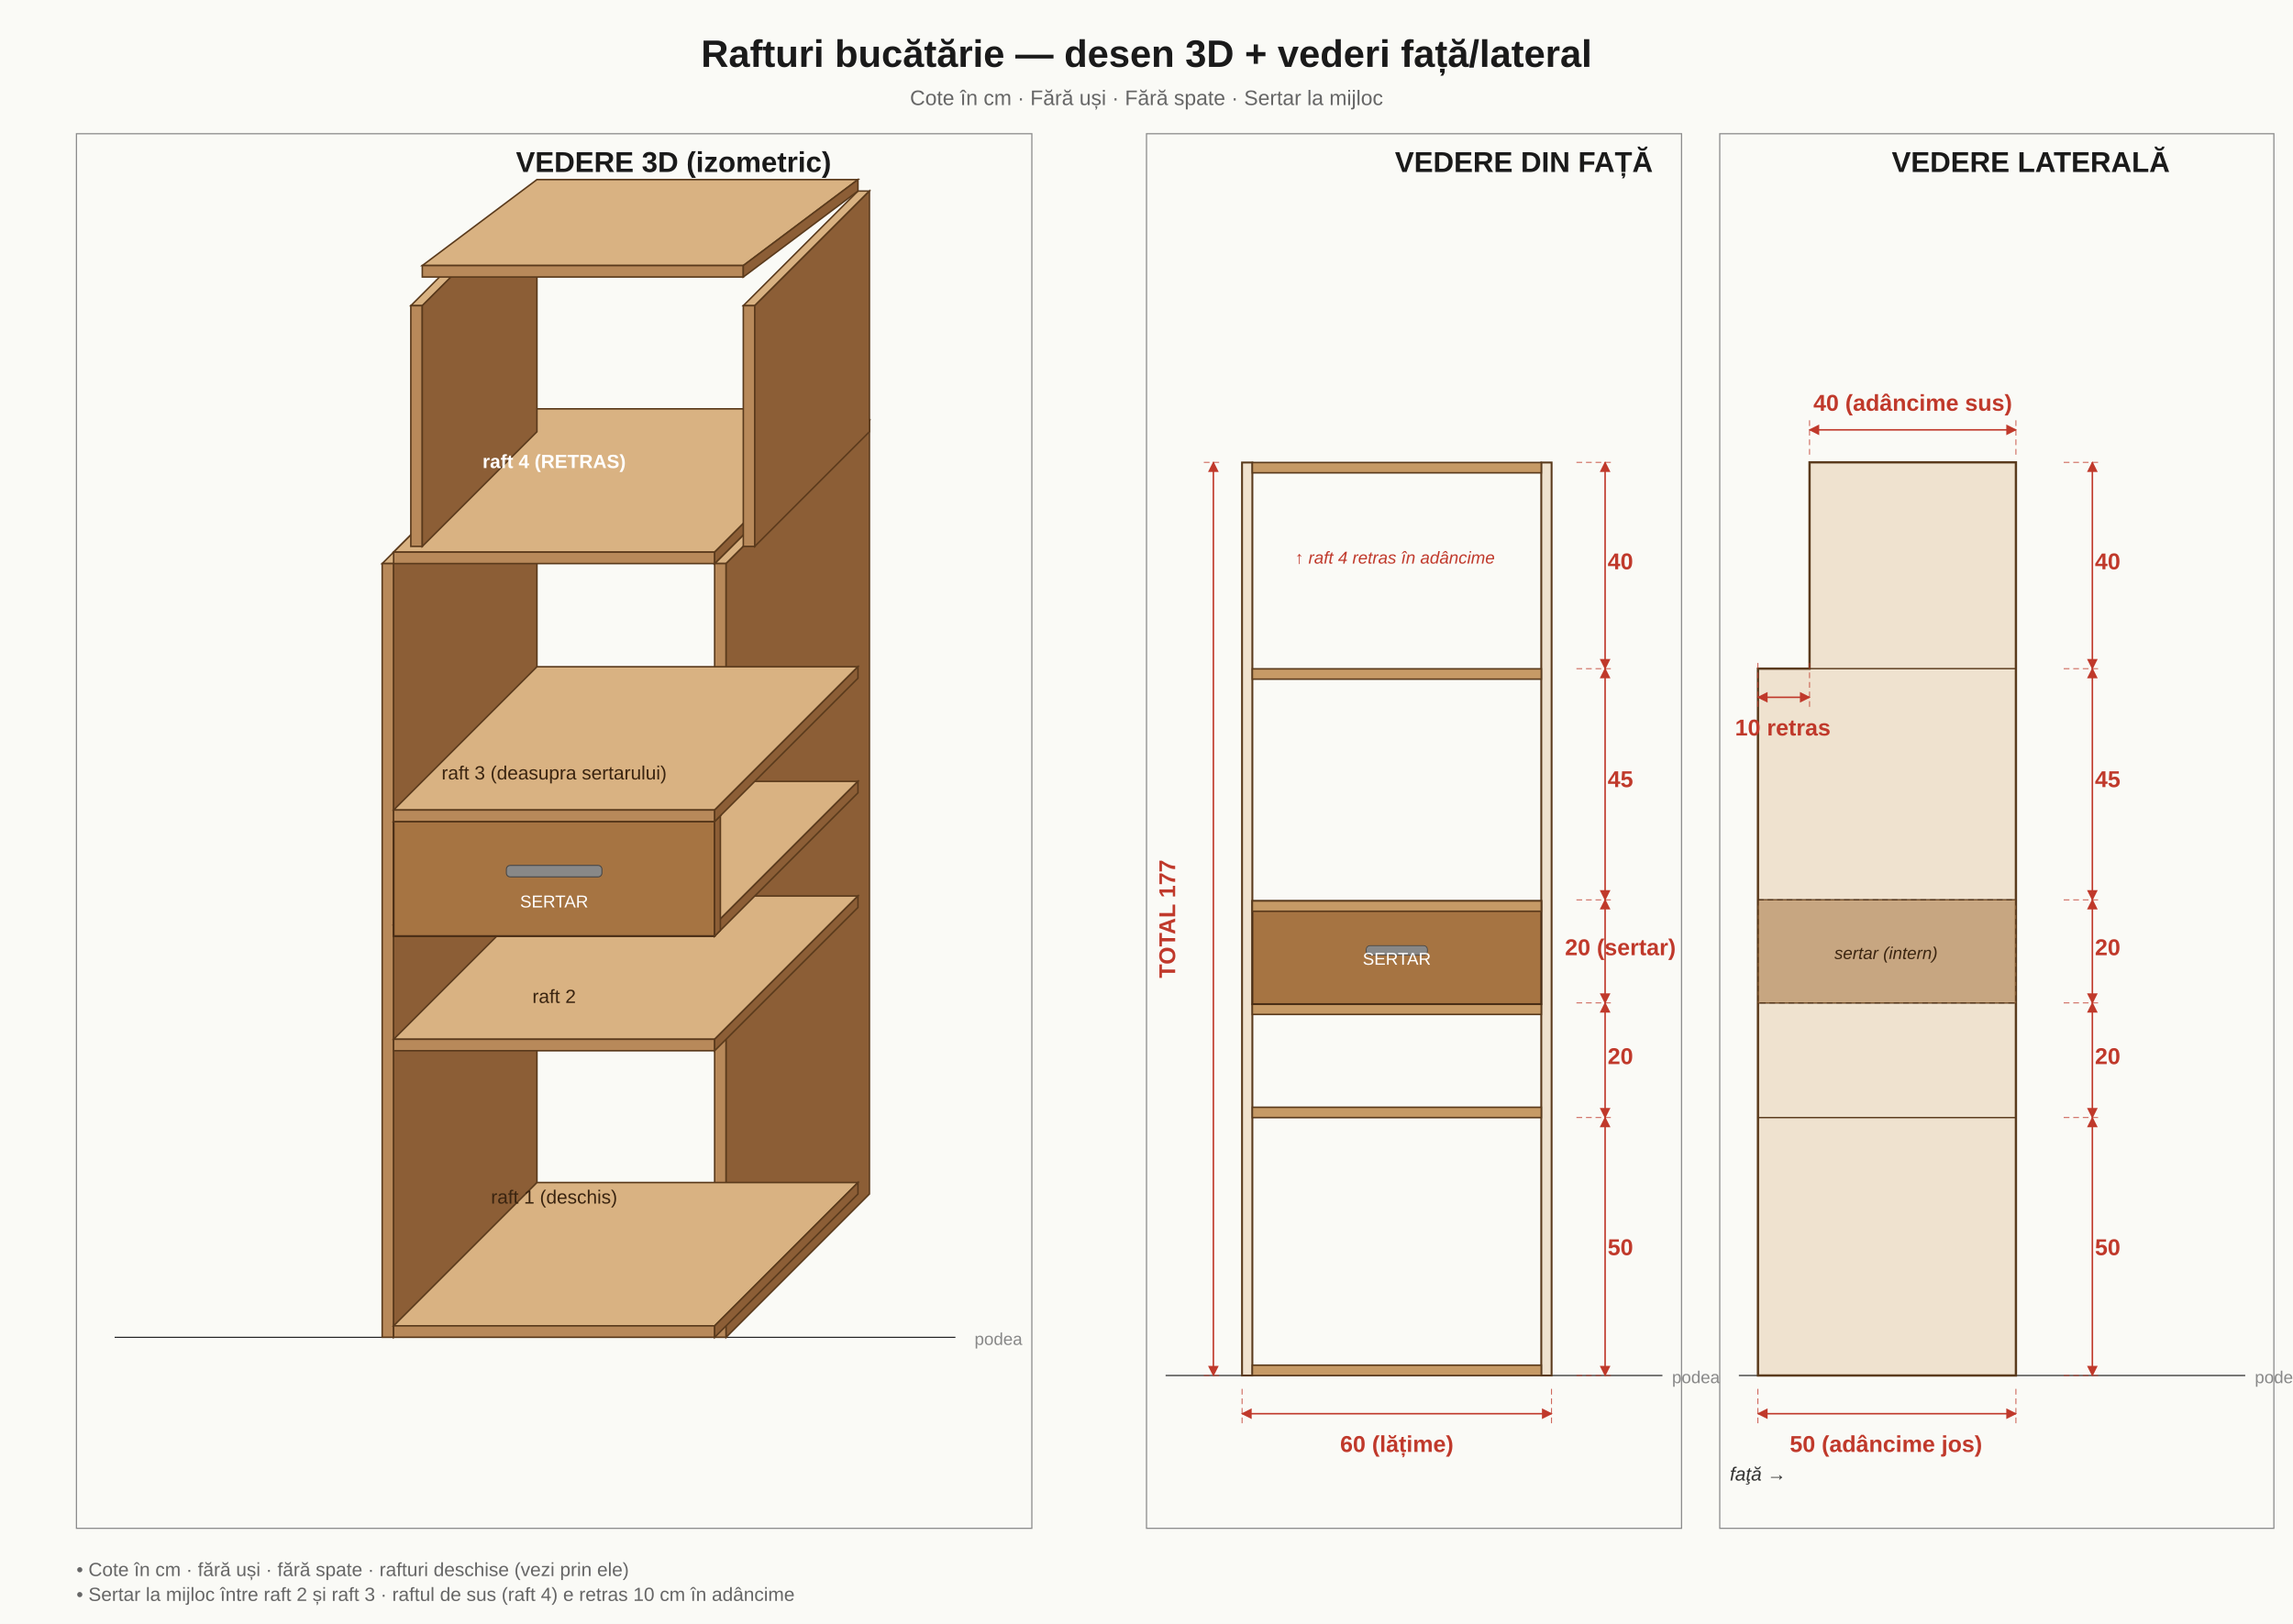
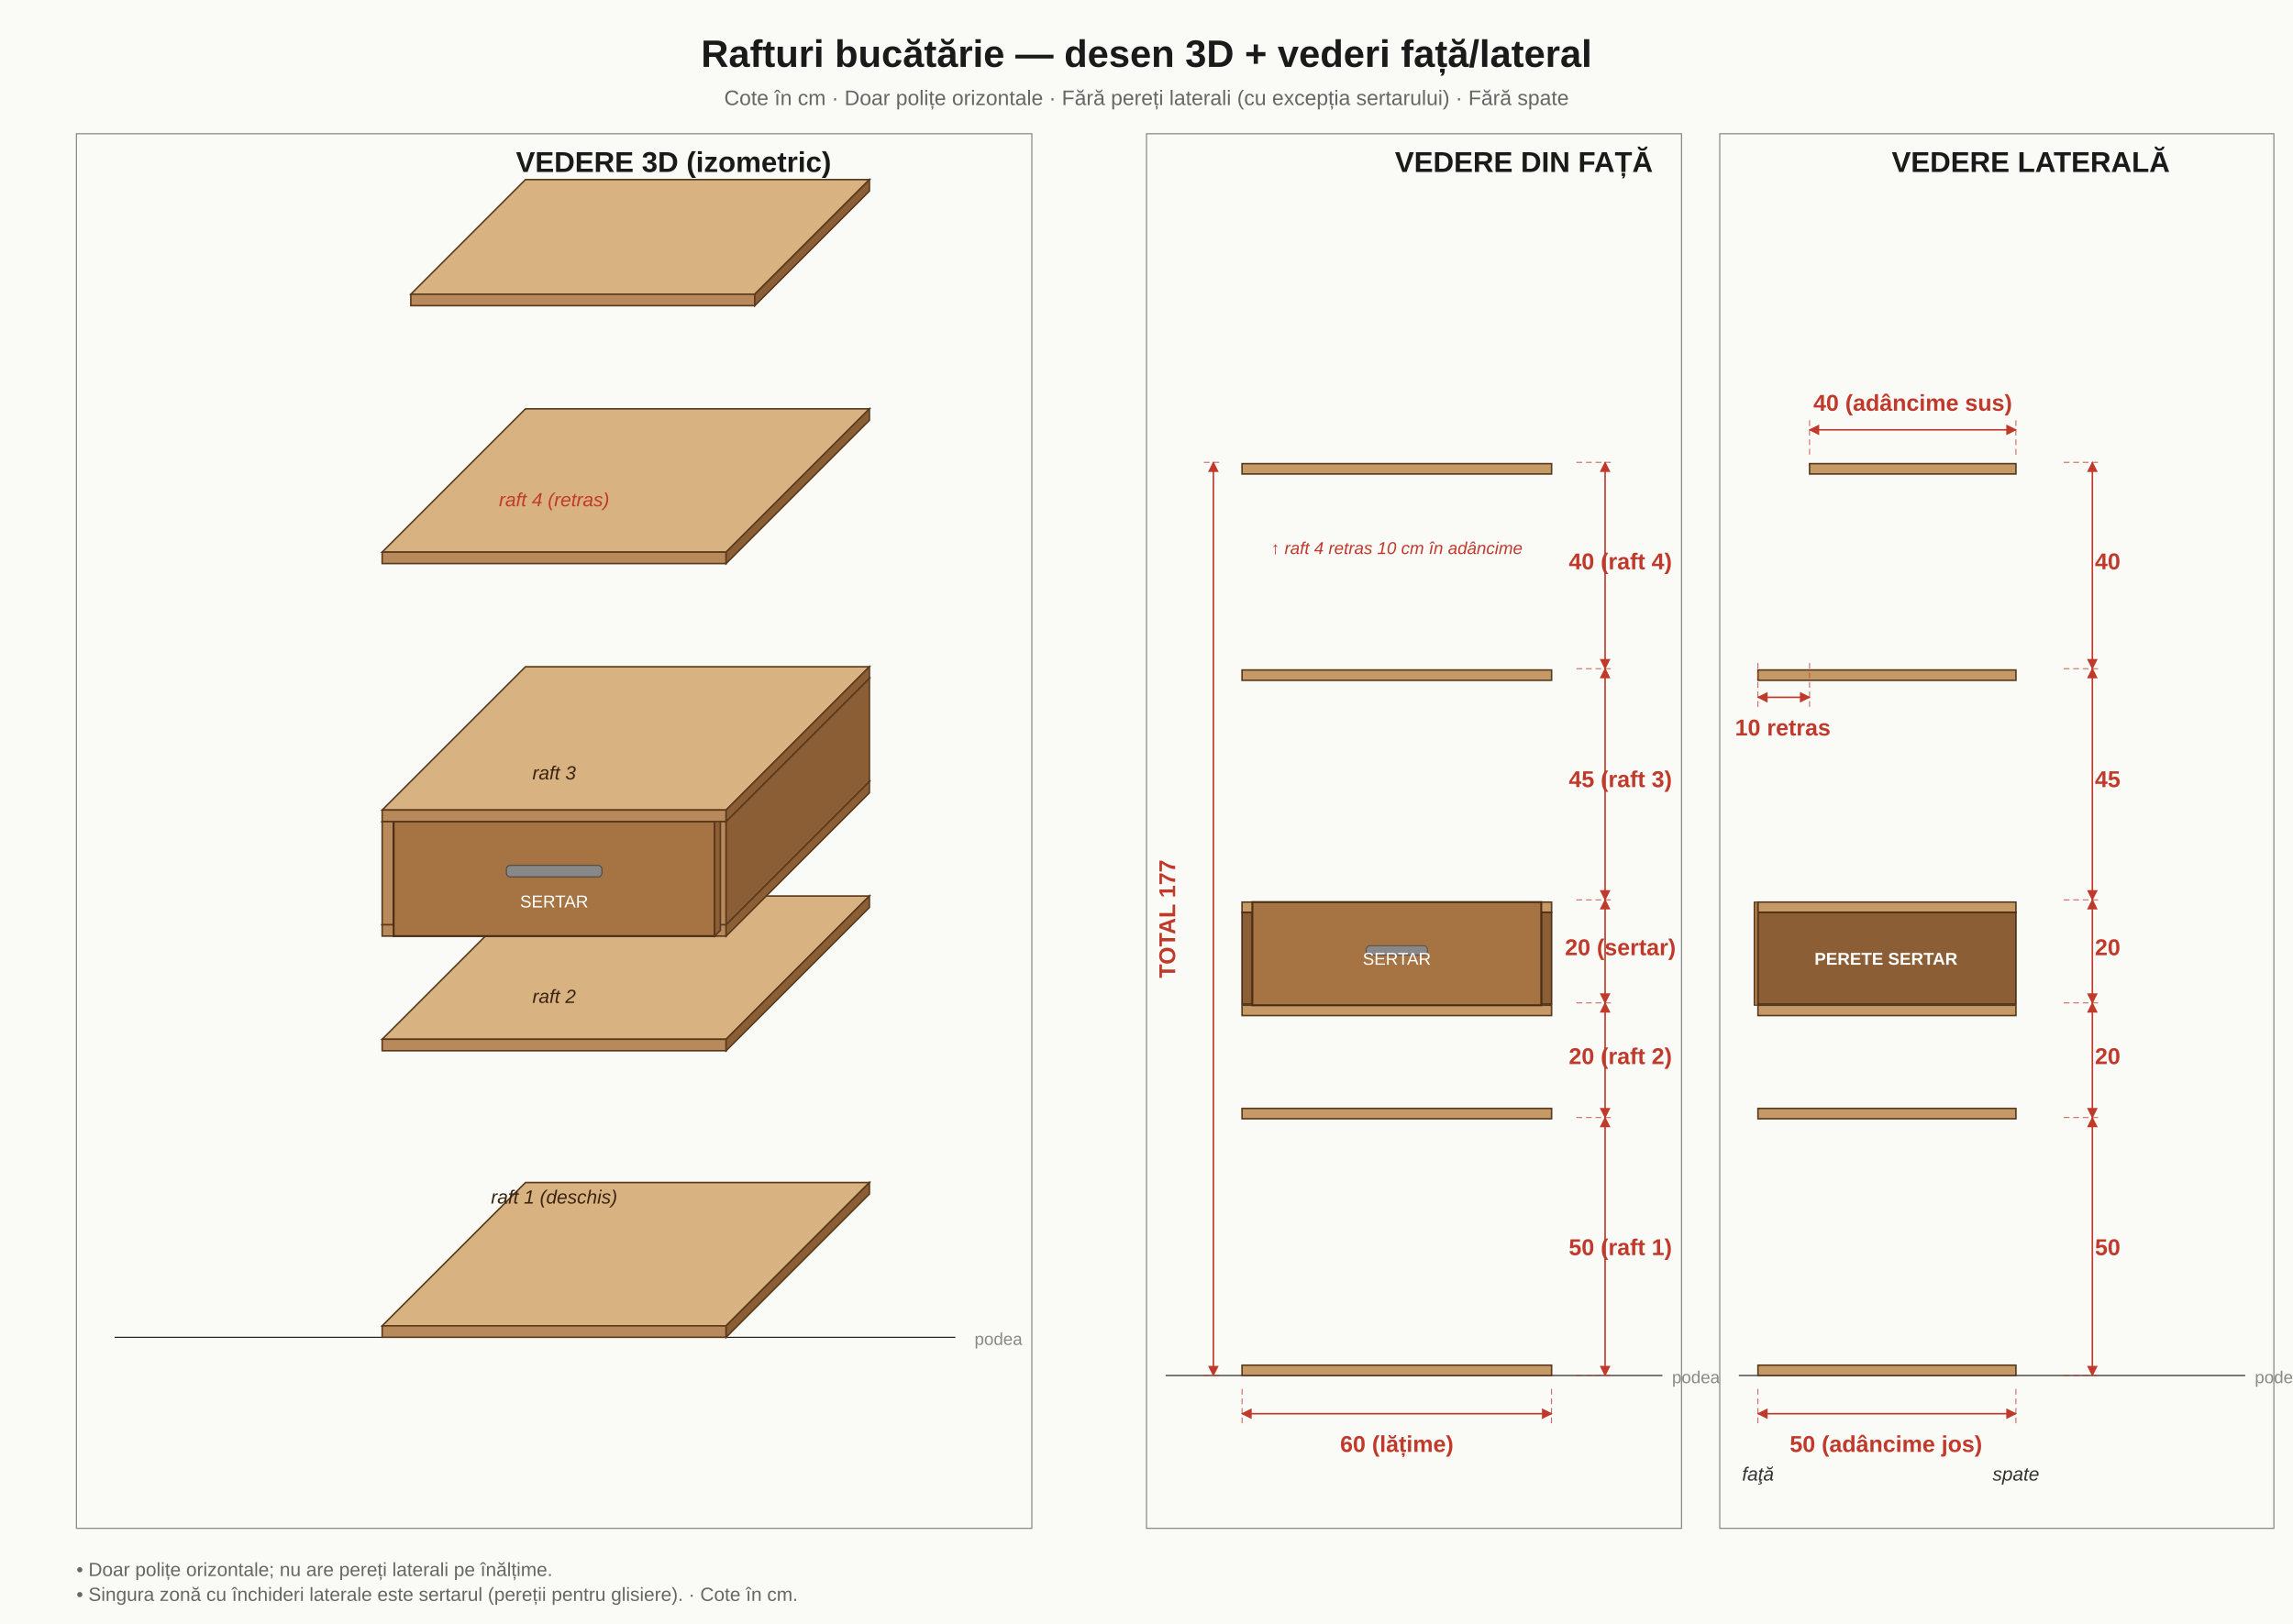
<svg xmlns="http://www.w3.org/2000/svg" viewBox="0 0 1200 850" font-family="Arial, sans-serif">
  <defs>
    <style>
-       .top   { fill: #d9b282; stroke: #5a3a1c; stroke-width: 0.8; }
-       .front { fill: #b8895a; stroke: #5a3a1c; stroke-width: 0.8; }
-       .side  { fill: #8c5e36; stroke: #5a3a1c; stroke-width: 0.8; }
+       .top    { fill: #d9b282; stroke: #5a3a1c; stroke-width: 0.8; }
+       .front  { fill: #b8895a; stroke: #5a3a1c; stroke-width: 0.8; }
+       .side   { fill: #8c5e36; stroke: #5a3a1c; stroke-width: 0.8; }
      .drawer { fill: #a67442; stroke: #4a2e16; stroke-width: 1; }
-       .ortho { fill: #efe2cf; stroke: #5a3a1c; stroke-width: 1; }
      .ortho-shelf { fill: #c69a66; stroke: #5a3a1c; stroke-width: 0.8; }
      .ortho-drawer { fill: #a67442; stroke: #4a2e16; stroke-width: 1; }
+       .ortho-drawer-side { fill: #8c5e36; stroke: #4a2e16; stroke-width: 0.8; }
      .dim { stroke: #c0392b; stroke-width: 0.8; fill: none; }
      .dim-ext { stroke: #c0392b; stroke-width: 0.4; stroke-dasharray: 3 2; fill: none; }
      .dim-text { fill: #c0392b; font-size: 12px; font-weight: bold; text-anchor: middle; }
      .label { font-size: 12px; fill: #2a2a2a; }
      .panel-title { font-size: 15px; font-weight: bold; fill: #1a1a1a; }
      .frame { fill: none; stroke: #888; stroke-width: 0.6; }
    </style>
    <marker id="arrow" viewBox="0 0 10 10" refX="9" refY="5" markerWidth="7" markerHeight="7" orient="auto-start-reverse">
      <path d="M0,0 L10,5 L0,10 z" fill="#c0392b" />
    </marker>
  </defs>
  <rect width="1200" height="850" fill="#fafaf6" />
  <text x="600" y="35" text-anchor="middle" font-size="20" font-weight="bold" fill="#1a1a1a">Rafturi bucătărie — desen 3D + vederi față/lateral</text>
-   <text x="600" y="55" text-anchor="middle" font-size="11" fill="#666">Cote în cm  ·  Fără uși  ·  Fără spate  ·  Sertar la mijloc</text>
+   <text x="600" y="55" text-anchor="middle" font-size="11" fill="#666">Cote în cm  ·  Doar polițe orizontale  ·  Fără pereți laterali (cu excepția sertarului)  ·  Fără spate</text>
  <text x="270" y="90" class="panel-title">VEDERE 3D (izometric)</text>
  <rect x="40" y="70" width="500" height="730" class="frame" />
  <line x1="60" y1="700" x2="500" y2="700" stroke="#000" stroke-width="0.5" />
  <text x="510" y="704" font-size="9" fill="#888">podea</text>
-   <polygon class="top" points="200,295 206,295 281,220 275,220" />
-   <polygon class="front" points="200,700 206,700 206,295 200,295" />
-   <polygon class="side" points="206,700 281,625 281,220 206,295" />
-   <polygon class="top" points="374,295 380,295 455,220 449,220" />
-   <polygon class="front" points="374,700 380,700 380,295 374,295" />
-   <polygon class="side" points="380,700 455,625 455,220 380,295" />
-   <polygon class="top" points="206,694 374,694 449,619 281,619" />
-   <polygon class="front" points="206,700 374,700 374,694 206,694" />
-   <polygon class="side" points="374,700 449,625 449,619 374,694" />
-   <polygon class="top" points="206,544 374,544 449,469 281,469" />
-   <polygon class="front" points="206,550 374,550 374,544 206,544" />
-   <polygon class="side" points="374,550 449,475 449,469 374,544" />
-   <polygon class="top" points="206,484 374,484 449,409 281,409" />
-   <polygon class="front" points="206,490 374,490 374,484 206,484" />
-   <polygon class="side" points="374,490 449,415 449,409 374,484" />
+   <polygon class="top" points="200,694 380,694 455,619 275,619" />
+   <polygon class="front" points="200,700 380,700 380,694 200,694" />
+   <polygon class="side" points="380,700 455,625 455,619 380,694" />
+   <polygon class="top" points="200,544 380,544 455,469 275,469" />
+   <polygon class="front" points="200,550 380,550 380,544 200,544" />
+   <polygon class="side" points="380,550 455,475 455,469 380,544" />
+   <polygon class="top" points="200,484 380,484 455,409 275,409" />
+   <polygon class="front" points="200,490 380,490 380,484 200,484" />
+   <polygon class="side" points="380,490 455,415 455,409 380,484" />
+   <polygon class="top" points="200,430 206,430 281,355 275,355" />
+   <polygon class="front" points="200,484 206,484 206,430 200,430" />
+   <polygon class="side" points="206,484 281,409 281,355 206,430" />
+   <polygon class="top" points="374,430 380,430 455,355 449,355" />
+   <polygon class="front" points="374,484 380,484 380,430 374,430" />
+   <polygon class="side" points="380,484 455,409 455,355 380,430" />
  <polygon class="top" points="206,430 374,430 377,427 209,427" />
  <polygon class="drawer" points="206,490 374,490 374,430 206,430" />
  <polygon class="side" points="374,490 377,487 377,427 374,430" />
  <rect x="265" y="453" width="50" height="6" rx="2" fill="#888" stroke="#444" stroke-width="0.5" />
  <text x="290" y="475" font-size="9" fill="#fff" text-anchor="middle">SERTAR</text>
-   <polygon class="top" points="206,424 374,424 449,349 281,349" />
-   <polygon class="front" points="206,430 374,430 374,424 206,424" />
-   <polygon class="side" points="374,430 449,355 449,349 374,424" />
-   <polygon class="top" points="206,289 374,289 449,214 281,214" />
-   <polygon class="front" points="206,295 374,295 374,289 206,289" />
-   <polygon class="side" points="374,295 449,220 449,214 374,289" />
-   <polygon class="top" points="215,160 221,160 281,100 275,100" />
-   <polygon class="front" points="215,286 221,286 221,160 215,160" />
-   <polygon class="side" points="221,286 281,226 281,100 221,160" />
-   <polygon class="top" points="389,160 395,160 455,100 449,100" />
-   <polygon class="front" points="389,286 395,286 395,160 389,160" />
-   <polygon class="side" points="395,286 455,226 455,100 395,160" />
-   <polygon class="top" points="221,139 389,139 449,94 281,94" />
-   <polygon class="front" points="221,145 389,145 389,139 221,139" />
-   <polygon class="side" points="389,145 449,100 449,94 389,139" />
+   <polygon class="top" points="200,424 380,424 455,349 275,349" />
+   <polygon class="front" points="200,430 380,430 380,424 200,424" />
+   <polygon class="side" points="380,430 455,355 455,349 380,424" />
+   <polygon class="top" points="200,289 380,289 455,214 275,214" />
+   <polygon class="front" points="200,295 380,295 380,289 200,289" />
+   <polygon class="side" points="380,295 455,220 455,214 380,289" />
+   <polygon class="top" points="215,154 395,154 455,94 275,94" />
+   <polygon class="front" points="215,160 395,160 395,154 215,154" />
+   <polygon class="side" points="395,160 455,100 455,94 395,154" />
  <g font-size="10" fill="#3a2410">
-     <text x="290" y="630" text-anchor="middle">raft 1 (deschis)</text>
-     <text x="290" y="525" text-anchor="middle">raft 2</text>
-     <text x="290" y="408" text-anchor="middle">raft 3 (deasupra sertarului)</text>
-     <text x="290" y="245" text-anchor="middle" fill="#fff" font-weight="bold">raft 4 (RETRAS)</text>
+     <text x="290" y="630" text-anchor="middle" font-style="italic">raft 1 (deschis)</text>
+     <text x="290" y="525" text-anchor="middle" font-style="italic">raft 2</text>
+     <text x="290" y="408" text-anchor="middle" font-style="italic">raft 3</text>
+     <text x="290" y="265" text-anchor="middle" font-style="italic" fill="#c0392b">raft 4 (retras)</text>
  </g>
  <text x="730" y="90" class="panel-title">VEDERE DIN FAȚĂ</text>
  <rect x="600" y="70" width="280" height="730" class="frame" />
  <line x1="610" y1="720" x2="870" y2="720" stroke="#000" stroke-width="0.5" />
  <text x="875" y="724" font-size="9" fill="#888">podea</text>
-   <rect x="650" y="242.1" width="5.4" height="477.9" class="ortho" />
-   <rect x="806.6" y="242.1" width="5.4" height="477.9" class="ortho" />
-   <rect x="655.4" y="714.6" width="151.2" height="5.4" class="ortho-shelf" />
-   <rect x="655.4" y="579.6" width="151.2" height="5.4" class="ortho-shelf" />
-   <rect x="655.4" y="525.6" width="151.2" height="5.4" class="ortho-shelf" />
-   <rect x="655.4" y="471.6" width="151.2" height="54" class="ortho-drawer" />
+   <rect x="650" y="714.6" width="162" height="5.4" class="ortho-shelf" />
+   <rect x="650" y="580.2" width="162" height="5.4" class="ortho-shelf" />
+   <rect x="650" y="526.2" width="162" height="5.4" class="ortho-shelf" />
+   <rect x="650" y="472.2" width="162" height="5.4" class="ortho-shelf" />
+   <rect x="650" y="350.7" width="162" height="5.4" class="ortho-shelf" />
+   <rect x="650" y="242.7" width="162" height="5.4" class="ortho-shelf" />
+   <rect x="650" y="477.6" width="5.4" height="48" class="ortho-drawer-side" />
+   <rect x="806.6" y="477.6" width="5.4" height="48" class="ortho-drawer-side" />
+   <rect x="655.4" y="472.2" width="151.2" height="54" class="ortho-drawer" />
  <rect x="715" y="495" width="32" height="5" rx="2" fill="#888" stroke="#444" stroke-width="0.4" />
  <text x="731" y="505" font-size="9" fill="#fff" text-anchor="middle">SERTAR</text>
-   <rect x="655.4" y="471.6" width="151.2" height="5.4" class="ortho-shelf" />
-   <rect x="655.4" y="350.1" width="151.2" height="5.4" class="ortho-shelf" />
-   <rect x="655.4" y="242.1" width="151.2" height="5.4" class="ortho-shelf" />
-   <text x="730" y="295" font-size="9" fill="#c0392b" text-anchor="middle" font-style="italic">↑ raft 4 retras în adâncime</text>
+   <text x="731" y="290" font-size="9" fill="#c0392b" text-anchor="middle" font-style="italic">↑ raft 4 retras 10 cm în adâncime</text>
  <g>
    <line x1="825" y1="720" x2="845" y2="720" class="dim-ext" />
    <line x1="825" y1="585" x2="845" y2="585" class="dim-ext" />
    <line x1="840" y1="720" x2="840" y2="585" class="dim" marker-start="url(#arrow)" marker-end="url(#arrow)" />
-     <text x="848" y="657" class="dim-text" text-anchor="start">50</text>
+     <text x="848" y="657" class="dim-text" text-anchor="start">50 (raft 1)</text>
    <line x1="825" y1="525" x2="845" y2="525" class="dim-ext" />
    <line x1="840" y1="585" x2="840" y2="525" class="dim" marker-start="url(#arrow)" marker-end="url(#arrow)" />
-     <text x="848" y="557" class="dim-text" text-anchor="start">20</text>
+     <text x="848" y="557" class="dim-text" text-anchor="start">20 (raft 2)</text>
    <line x1="825" y1="471" x2="845" y2="471" class="dim-ext" />
    <line x1="840" y1="525" x2="840" y2="471" class="dim" marker-start="url(#arrow)" marker-end="url(#arrow)" />
    <text x="848" y="500" class="dim-text" text-anchor="start">20 (sertar)</text>
    <line x1="825" y1="350" x2="845" y2="350" class="dim-ext" />
    <line x1="840" y1="471" x2="840" y2="350" class="dim" marker-start="url(#arrow)" marker-end="url(#arrow)" />
-     <text x="848" y="412" class="dim-text" text-anchor="start">45</text>
+     <text x="848" y="412" class="dim-text" text-anchor="start">45 (raft 3)</text>
    <line x1="825" y1="242" x2="845" y2="242" class="dim-ext" />
    <line x1="840" y1="350" x2="840" y2="242" class="dim" marker-start="url(#arrow)" marker-end="url(#arrow)" />
-     <text x="848" y="298" class="dim-text" text-anchor="start">40</text>
+     <text x="848" y="298" class="dim-text" text-anchor="start">40 (raft 4)</text>
  </g>
  <g>
    <line x1="650" y1="745" x2="650" y2="725" class="dim-ext" />
    <line x1="812" y1="745" x2="812" y2="725" class="dim-ext" />
    <line x1="650" y1="740" x2="812" y2="740" class="dim" marker-start="url(#arrow)" marker-end="url(#arrow)" />
    <text x="731" y="760" class="dim-text">60 (lățime)</text>
  </g>
  <g>
    <line x1="630" y1="720" x2="640" y2="720" class="dim-ext" />
    <line x1="630" y1="242" x2="640" y2="242" class="dim-ext" />
    <line x1="635" y1="720" x2="635" y2="242" class="dim" marker-start="url(#arrow)" marker-end="url(#arrow)" />
    <text x="615" y="481" class="dim-text" text-anchor="middle" transform="rotate(-90 615 481)">TOTAL 177</text>
  </g>
  <text x="990" y="90" class="panel-title">VEDERE LATERALĂ</text>
  <rect x="900" y="70" width="290" height="730" class="frame" />
  <line x1="910" y1="720" x2="1175" y2="720" stroke="#000" stroke-width="0.5" />
  <text x="1180" y="724" font-size="9" fill="#888">podea</text>
-   <polygon points="920,720             1055,720             1055,242             947,242             947,350             920,350" fill="#efe2cf" stroke="#5a3a1c" stroke-width="1.2" />
-   <line x1="920" y1="585" x2="1055" y2="585" stroke="#5a3a1c" stroke-width="0.7" />
-   <line x1="920" y1="525" x2="1055" y2="525" stroke="#5a3a1c" stroke-width="0.7" />
-   <line x1="920" y1="471" x2="1055" y2="471" stroke="#5a3a1c" stroke-width="0.7" />
-   <line x1="920" y1="350" x2="1055" y2="350" stroke="#5a3a1c" stroke-width="0.7" />
-   <line x1="947" y1="242" x2="1055" y2="242" stroke="#5a3a1c" stroke-width="0.7" />
-   <rect x="920" y="471" width="135" height="54" fill="#a67442" opacity="0.55" stroke="#4a2e16" stroke-width="0.6" stroke-dasharray="3 2" />
-   <text x="987" y="502" font-size="9" fill="#3a2410" text-anchor="middle" font-style="italic">sertar (intern)</text>
+   <text x="920" y="775" font-size="10" fill="#333" text-anchor="middle" font-style="italic">faţă</text>
+   <text x="1055" y="775" font-size="10" fill="#333" text-anchor="middle" font-style="italic">spate</text>
+   <rect x="920" y="714.6" width="135" height="5.4" class="ortho-shelf" />
+   <rect x="920" y="580.2" width="135" height="5.4" class="ortho-shelf" />
+   <rect x="920" y="526.2" width="135" height="5.4" class="ortho-shelf" />
+   <rect x="920" y="472.2" width="135" height="5.4" class="ortho-shelf" />
+   <rect x="920" y="350.7" width="135" height="5.4" class="ortho-shelf" />
+   <rect x="947" y="242.7" width="108" height="5.4" class="ortho-shelf" />
+   <rect x="920" y="477.6" width="135" height="48" class="ortho-drawer-side" />
+   <text x="987" y="505" font-size="9" fill="#fff" text-anchor="middle" font-weight="bold">PERETE SERTAR</text>
+   <rect x="918" y="472.2" width="2" height="54" fill="#a67442" stroke="#4a2e16" stroke-width="0.5" />
  <g>
    <line x1="920" y1="745" x2="920" y2="725" class="dim-ext" />
    <line x1="1055" y1="745" x2="1055" y2="725" class="dim-ext" />
    <line x1="920" y1="740" x2="1055" y2="740" class="dim" marker-start="url(#arrow)" marker-end="url(#arrow)" />
    <text x="987" y="760" class="dim-text">50 (adâncime jos)</text>
    <line x1="947" y1="220" x2="947" y2="240" class="dim-ext" />
    <line x1="1055" y1="220" x2="1055" y2="240" class="dim-ext" />
    <line x1="947" y1="225" x2="1055" y2="225" class="dim" marker-start="url(#arrow)" marker-end="url(#arrow)" />
    <text x="1001" y="215" class="dim-text">40 (adâncime sus)</text>
    <line x1="920" y1="370" x2="920" y2="345" class="dim-ext" />
    <line x1="947" y1="370" x2="947" y2="345" class="dim-ext" />
    <line x1="920" y1="365" x2="947" y2="365" class="dim" marker-start="url(#arrow)" marker-end="url(#arrow)" />
    <text x="933" y="385" class="dim-text" text-anchor="middle">10 retras</text>
  </g>
  <g>
    <line x1="1080" y1="720" x2="1100" y2="720" class="dim-ext" />
    <line x1="1080" y1="585" x2="1100" y2="585" class="dim-ext" />
    <line x1="1095" y1="720" x2="1095" y2="585" class="dim" marker-start="url(#arrow)" marker-end="url(#arrow)" />
    <text x="1103" y="657" class="dim-text" text-anchor="start">50</text>
    <line x1="1080" y1="525" x2="1100" y2="525" class="dim-ext" />
    <line x1="1095" y1="585" x2="1095" y2="525" class="dim" marker-start="url(#arrow)" marker-end="url(#arrow)" />
    <text x="1103" y="557" class="dim-text" text-anchor="start">20</text>
    <line x1="1080" y1="471" x2="1100" y2="471" class="dim-ext" />
    <line x1="1095" y1="525" x2="1095" y2="471" class="dim" marker-start="url(#arrow)" marker-end="url(#arrow)" />
    <text x="1103" y="500" class="dim-text" text-anchor="start">20</text>
    <line x1="1080" y1="350" x2="1100" y2="350" class="dim-ext" />
    <line x1="1095" y1="471" x2="1095" y2="350" class="dim" marker-start="url(#arrow)" marker-end="url(#arrow)" />
    <text x="1103" y="412" class="dim-text" text-anchor="start">45</text>
    <line x1="1080" y1="242" x2="1100" y2="242" class="dim-ext" />
    <line x1="1095" y1="350" x2="1095" y2="242" class="dim" marker-start="url(#arrow)" marker-end="url(#arrow)" />
    <text x="1103" y="298" class="dim-text" text-anchor="start">40</text>
  </g>
-   <text x="920" y="775" font-size="10" fill="#333" text-anchor="middle" font-style="italic">faţă →</text>
  <g font-size="10" fill="#666">
-     <text x="40" y="825">• Cote în cm  ·  fără uși  ·  fără spate  ·  rafturi deschise (vezi prin ele)</text>
-     <text x="40" y="838">• Sertar la mijloc între raft 2 și raft 3  ·  raftul de sus (raft 4) e retras 10 cm în adâncime</text>
+     <text x="40" y="825">• Doar polițe orizontale; nu are pereți laterali pe înălțime.</text>
+     <text x="40" y="838">• Singura zonă cu închideri laterale este sertarul (pereții pentru glisiere).  ·  Cote în cm.</text>
  </g>
</svg>
